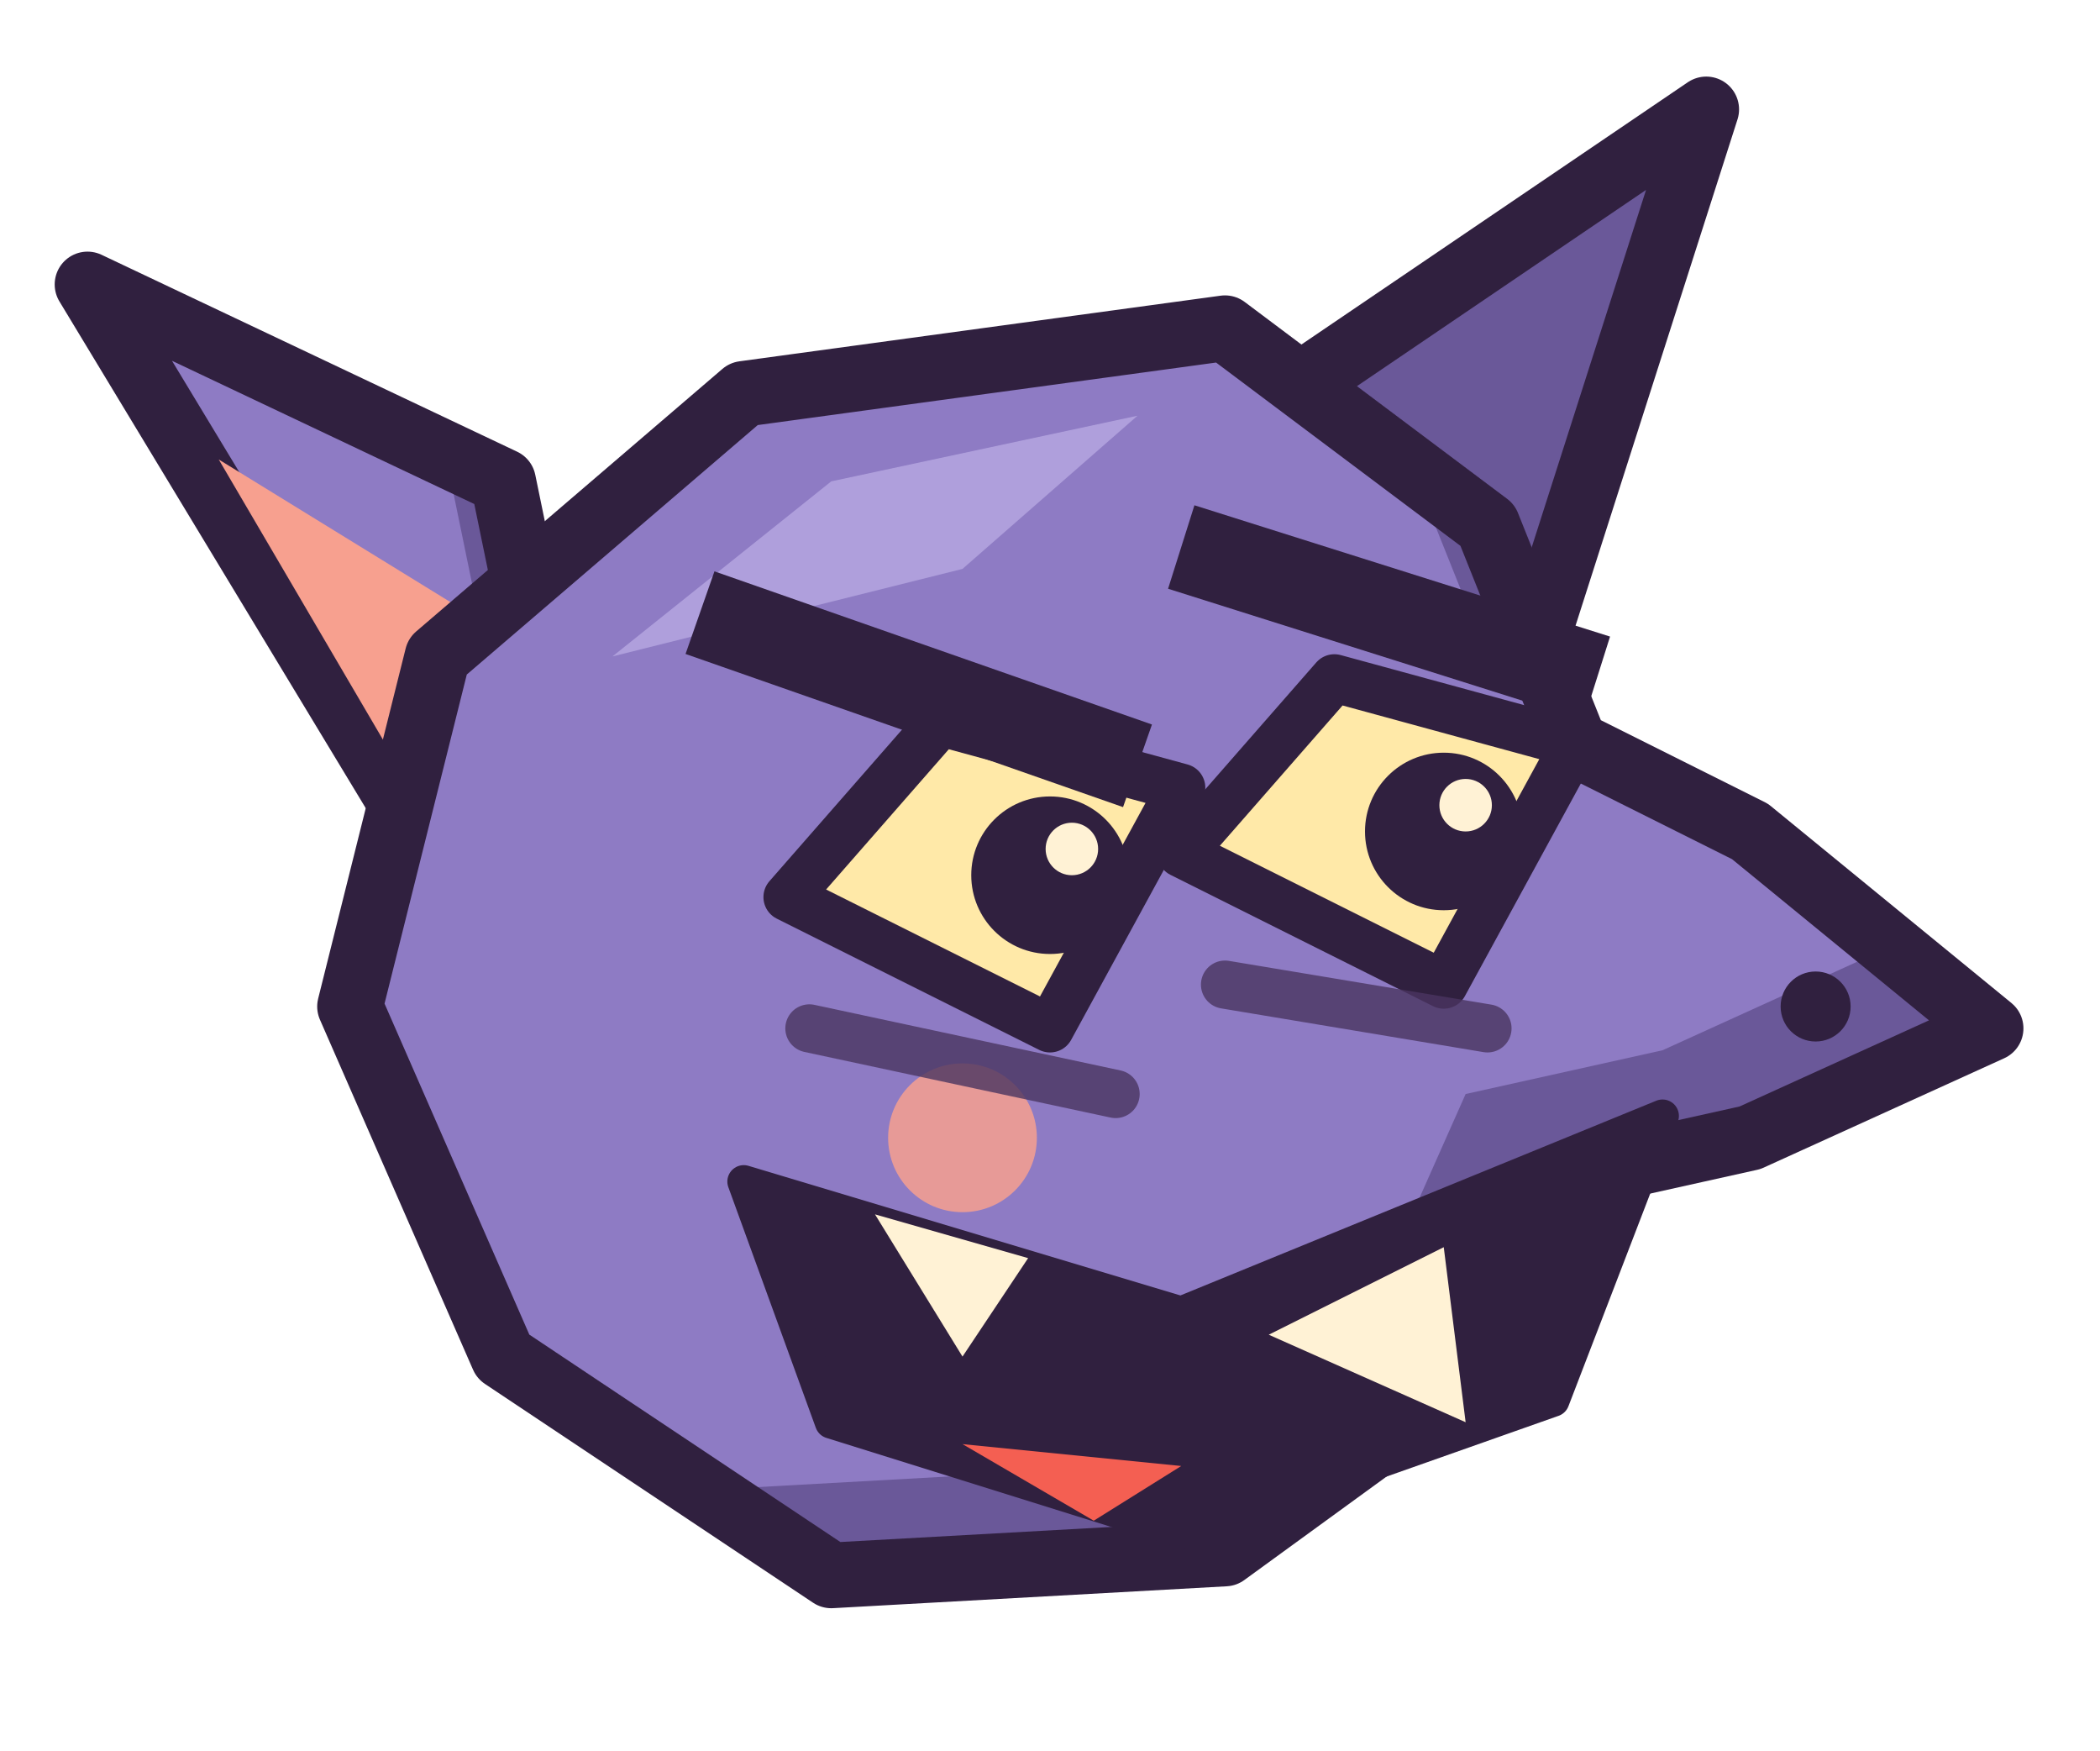
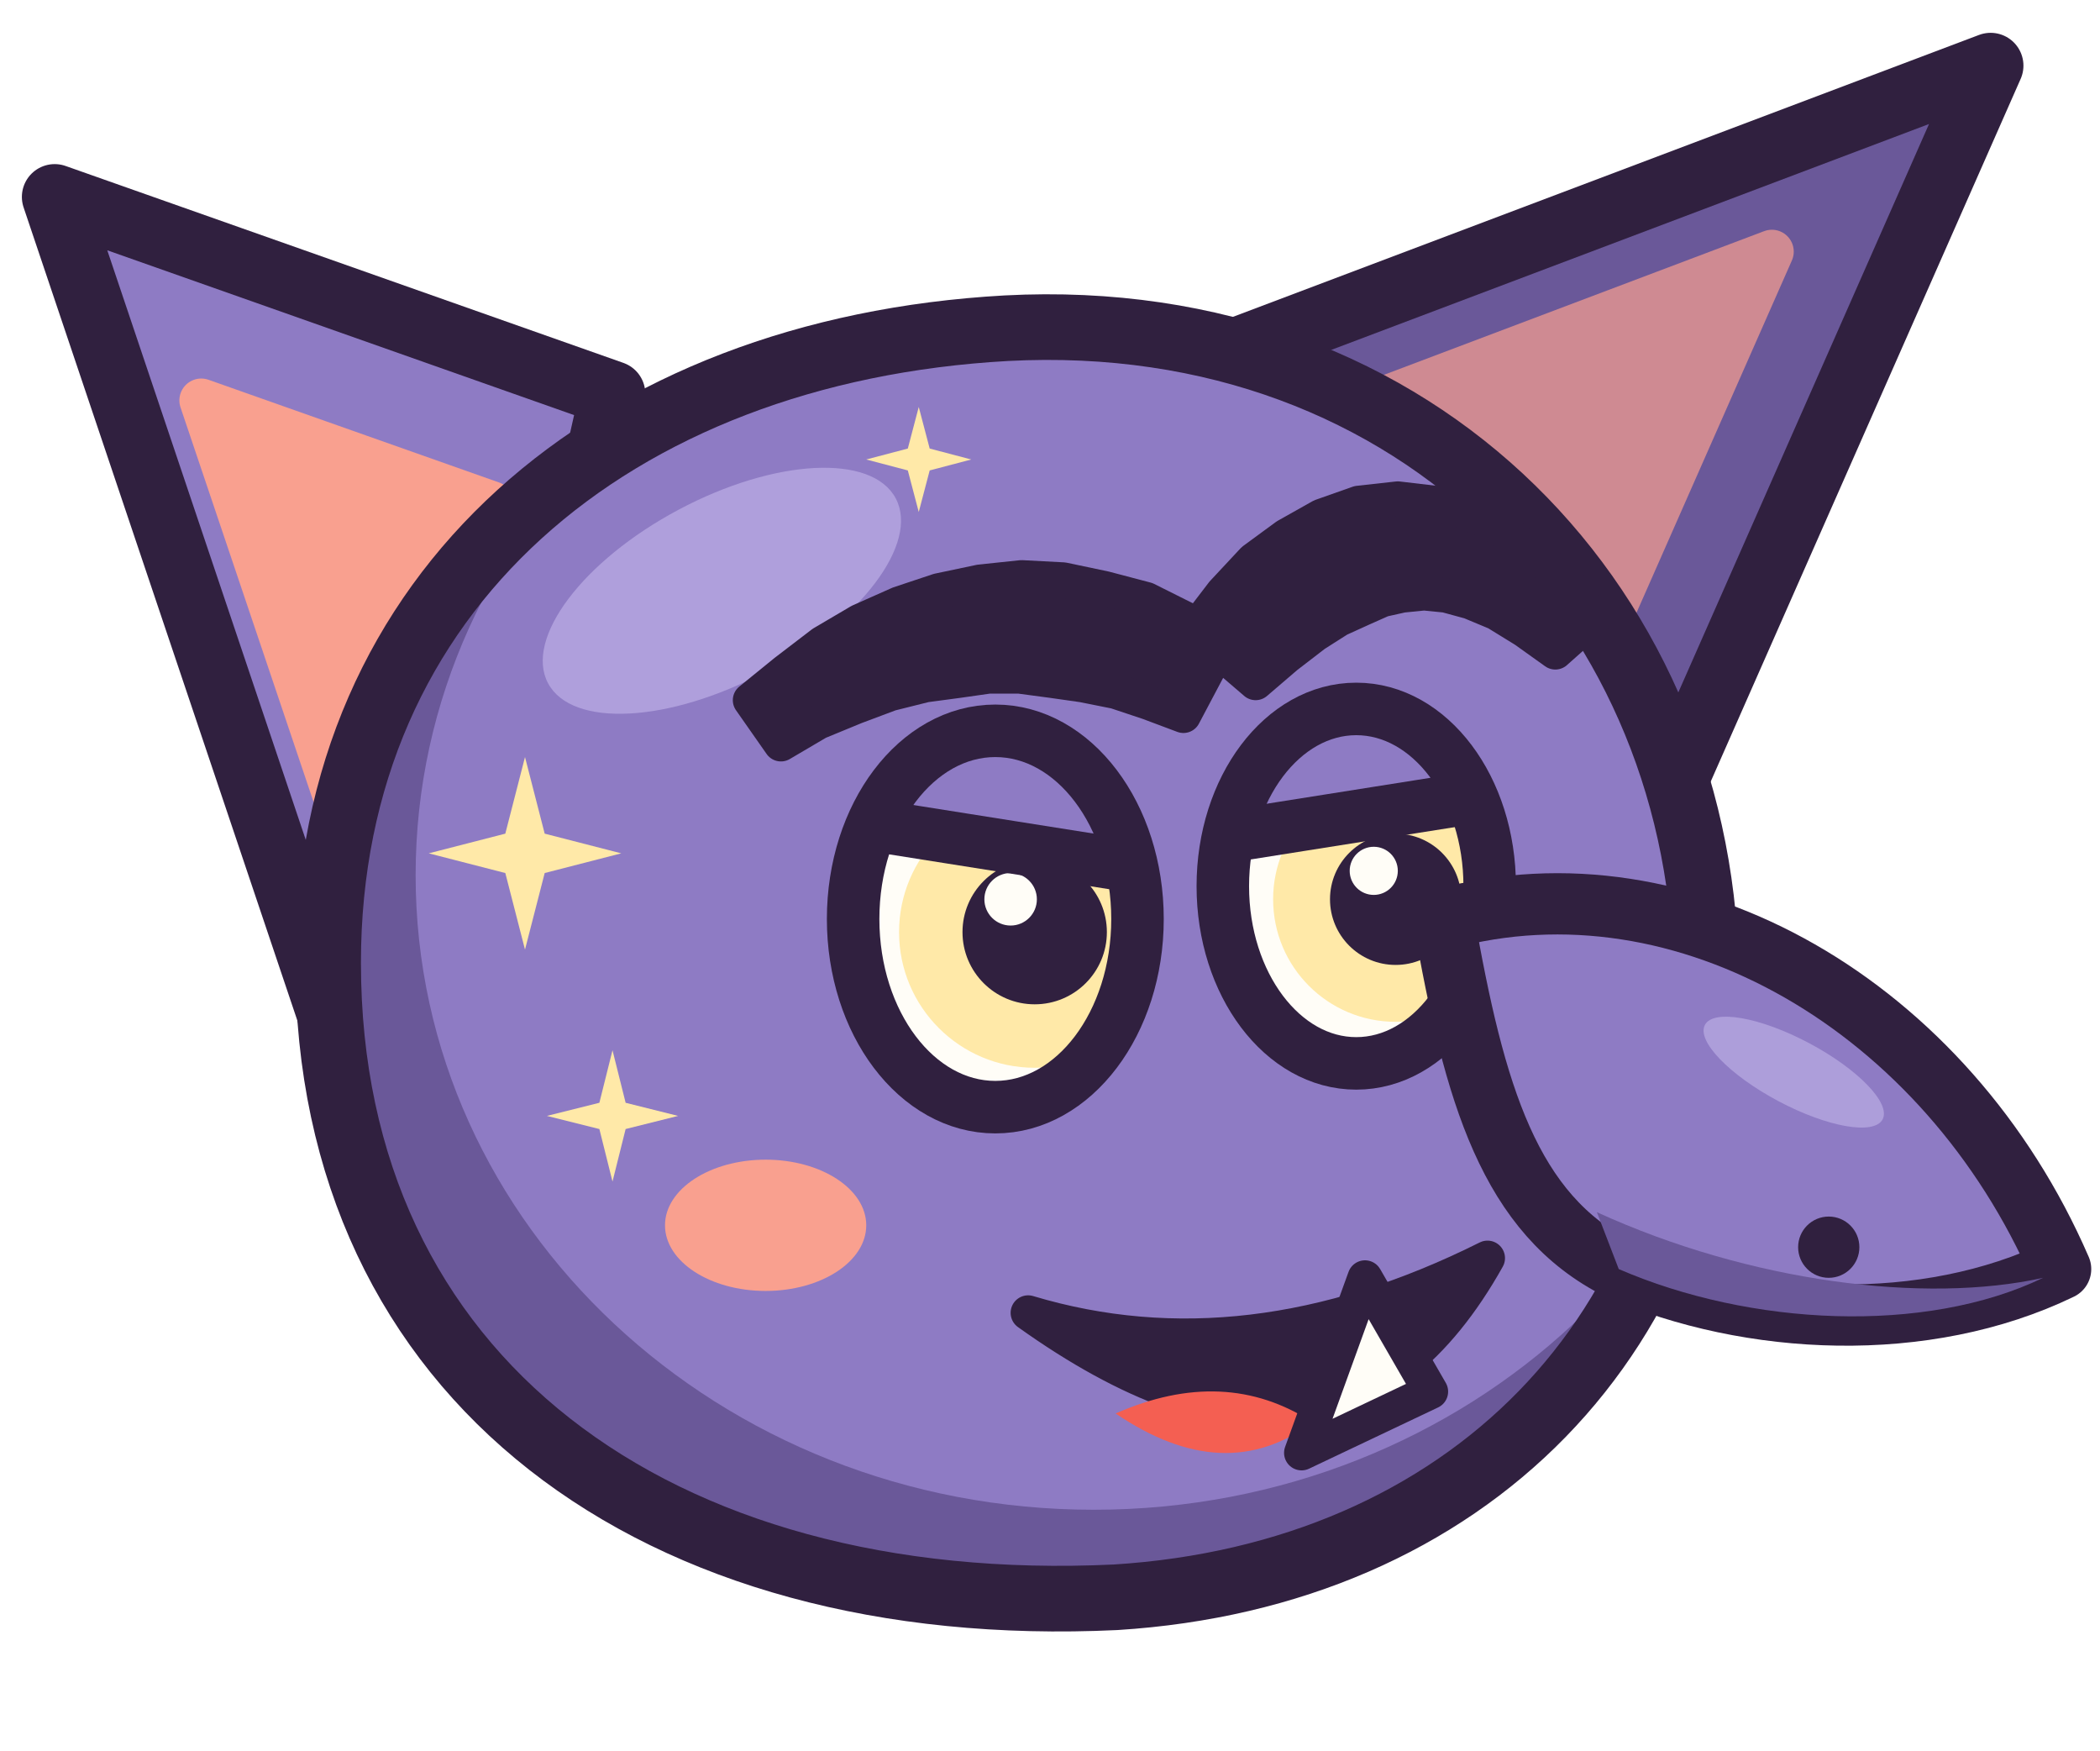
<svg xmlns="http://www.w3.org/2000/svg" width="96" height="80" viewBox="0 0 96 80">
-   <path d="M50 24L70 30L78 5Z" fill="#6A5899" stroke="#30203F" stroke-width="3" stroke-linejoin="round" />
-   <g>
-     <clipPath id="c1">
-       <path d="M23 22L30 56L4 13Z" />
-     </clipPath>
-     <path d="M23 22L30 56L4 13Z" fill="#6A5899" />
-     <g clip-path="url(#c1)">
-       <path transform="translate(-3 -3)" d="M23 22L30 56L4 13Z" fill="#8E7BC4" />
+   <path d="M46 20L91 3L76 37Z" fill="#6A5899" stroke="#30203F" stroke-width="3" stroke-linejoin="round" />
+   <g opacity=".7">
+     <path d="M58.5 20L81 11.5L73.5 28.5Z" fill="#F9A08F" stroke="#F9A08F" stroke-width="2" stroke-linejoin="round" />
+   </g>
+   <path d="M28 18L2.5 9L19 58Z" fill="#8E7BC4" stroke="#30203F" stroke-width="3" stroke-linejoin="round" />
+   <path d="M22.5 23L9.2 18.3L17.8 43.8Z" fill="#F9A08F" stroke="#F9A08F" stroke-width="2" stroke-linejoin="round" />
+   <clipPath id="c1">
+     <path d="M46 15C65 14 78 28 78 45C78 61 67 72 51 73C30 74 15 63 15 44C15 27 28 16 46 15Z" />
+   </clipPath>
+   <g clip-path="url(#c1)">
+     <rect x="0" y="0" width="96" height="80" fill="#6A5899" />
+     <ellipse cx="50" cy="40" rx="31" ry="29" fill="#8E7BC4" />
+     <ellipse cx="33" cy="27" rx="9" ry="4.2" fill="#B5A6E0" opacity=".85" transform="rotate(-28 33 27)" />
+     <ellipse cx="35" cy="56" rx="4.6" ry="3" fill="#F9A08F" />
+   </g>
+   <path d="M46 15C65 14 78 28 78 45C78 61 67 72 51 73C30 74 15 63 15 44C15 27 28 16 46 15Z" fill="none" stroke="#30203F" stroke-width="3" stroke-linecap="round" stroke-linejoin="round" />
+   <clipPath id="c2">
+     <ellipse cx="45.5" cy="42" rx="6.5" ry="8.6" />
+   </clipPath>
+   <ellipse cx="45.5" cy="42" rx="6.5" ry="8.6" fill="#FFFDF7" />
+   <g clip-path="url(#c2)">
+     <circle cx="47.3" cy="42.6" r="6.2" fill="#FFE9A8" />
+     <circle cx="47.3" cy="42.6" r="3.3" fill="#30203F" />
+     <circle cx="46.2" cy="41.1" r="1.2" fill="#FFFDF7" />
+     <g transform="rotate(9 45.5 38.6)">
+       <rect x="32.5" y="16.2" width="26" height="22.4" fill="#8E7BC4" />
+       <path d="M32.5 38.6L58.5 38.6" fill="none" stroke="#30203F" stroke-width="2.4" stroke-linecap="round" stroke-linejoin="round" />
    </g>
-     <path d="M23 22L30 56L4 13Z" fill="none" stroke="#30203F" stroke-width="3" stroke-linejoin="round" />
  </g>
-   <path d="M23 29L27 50L10 21Z" fill="#F7A08F" />
-   <g>
-     <clipPath id="c2">
-       <path d="M20 30L34 18L56 15L68 24L72 34L80 38L91 47L80 52L71 54L67 63L56 71L38 72L23 62L16 46Z" />
-     </clipPath>
-     <path d="M20 30L34 18L56 15L68 24L72 34L80 38L91 47L80 52L71 54L67 63L56 71L38 72L23 62L16 46Z" fill="#6A5899" />
-     <g clip-path="url(#c2)">
-       <path transform="translate(-4 -4)" d="M20 30L34 18L56 15L68 24L72 34L80 38L91 47L80 52L71 54L67 63L56 71L38 72L23 62L16 46Z" fill="#8E7BC4" />
+   <ellipse cx="45.5" cy="42" rx="6.5" ry="8.6" fill="none" stroke="#30203F" stroke-width="2.4" />
+   <clipPath id="c3">
+     <ellipse cx="62" cy="40.5" rx="6.1" ry="8.1" />
+   </clipPath>
+   <ellipse cx="62" cy="40.5" rx="6.1" ry="8.1" fill="#FFFDF7" />
+   <g clip-path="url(#c3)">
+     <circle cx="63.8" cy="41.1" r="5.6" fill="#FFE9A8" />
+     <circle cx="63.8" cy="41.1" r="3" fill="#30203F" />
+     <circle cx="62.8" cy="39.8" r="1.1" fill="#FFFDF7" />
+     <g transform="rotate(-9 62 37.3)">
+       <rect x="49.8" y="16.2" width="24.4" height="21.1" fill="#8E7BC4" />
+       <path d="M49.8 37.3L74.2 37.3" fill="none" stroke="#30203F" stroke-width="2.4" stroke-linecap="round" stroke-linejoin="round" />
    </g>
-     <path d="M20 30L34 18L56 15L68 24L72 34L80 38L91 47L80 52L71 54L67 63L56 71L38 72L23 62L16 46Z" fill="none" stroke="#30203F" stroke-width="3" stroke-linejoin="round" />
  </g>
-   <path d="M28 30L38 22L52 19L44 26Z" fill="#B5A6E0" opacity=".85" />
-   <circle cx="83" cy="46" r="1.6" fill="#30203F" />
-   <circle cx="44" cy="52" r="3.4" fill="#F7A08F" opacity=".85" />
-   <path d="M36 41L43 33L54 36L48 47Z" fill="#FFE9A8" stroke="#30203F" stroke-width="2.2" stroke-linejoin="round" />
-   <circle cx="48" cy="40" r="3.6" fill="#30203F" />
-   <circle cx="49" cy="38.8" r="1.2" fill="#FFF2D5" />
-   <path d="M54 39L61 31L72 34L66 45Z" fill="#FFE9A8" stroke="#30203F" stroke-width="2.2" stroke-linejoin="round" />
-   <circle cx="66" cy="38" r="3.6" fill="#30203F" />
-   <circle cx="67" cy="36.8" r="1.2" fill="#FFF2D5" />
-   <path d="M32 28L52 35" fill="none" stroke="#30203F" stroke-width="4" stroke-linecap="butt" stroke-linejoin="round" />
-   <path d="M54 25L73 31" fill="none" stroke="#30203F" stroke-width="4" stroke-linecap="butt" stroke-linejoin="round" />
-   <path d="M34 54L54 60L76 51L71 64L54 70L38 65Z" fill="#30203F" stroke="#30203F" stroke-width="1.5" stroke-linejoin="round" />
-   <path d="M40 55.5L47 57.5L44 62Z" fill="#FFF2D5" />
-   <path d="M58 61L66 57L67 65Z" fill="#FFF2D5" />
-   <path d="M44 66L54 67L50 69.5Z" fill="#F45F52" />
-   <path d="M37 47L51 50" fill="none" stroke="#4A3560" stroke-width="2.2" stroke-linecap="round" stroke-linejoin="round" opacity=".8" />
-   <path d="M56 45L68 47" fill="none" stroke="#4A3560" stroke-width="2.2" stroke-linecap="round" stroke-linejoin="round" opacity=".8" />
+   <ellipse cx="62" cy="40.5" rx="6.1" ry="8.1" fill="none" stroke="#30203F" stroke-width="2.4" />
+   <path d="M35.7 34L37.4 33L39.1 32.3L40.7 31.7L42.3 31.3L43.8 31.1L45.2 30.9L46.6 30.9L48.1 31.1L49.5 31.3L51 31.6L52.5 32.1L54.1 32.7L55.9 29.3L54.2 28.3L52.4 27.4L50.5 26.9L48.6 26.5L46.7 26.4L44.8 26.6L42.9 27L41.1 27.6L39.3 28.4L37.6 29.4L35.9 30.7L34.3 32Z" fill="#30203F" stroke="#30203F" stroke-width="1.6" stroke-linejoin="round" />
+   <path d="M57.4 31.2L58.8 30L60.1 29L61.2 28.3L62.3 27.8L63.2 27.4L64.1 27.2L65.1 27.1L66.1 27.2L67.2 27.5L68.4 28L69.7 28.8L71.1 29.8L72.9 28.2L71.6 26.6L70.2 25.3L68.8 24.3L67.3 23.5L65.6 23L63.9 22.8L62.1 23L60.4 23.6L58.8 24.5L57.3 25.6L55.9 27.1L54.6 28.8Z" fill="#30203F" stroke="#30203F" stroke-width="1.6" stroke-linejoin="round" />
+   <path d="M47 60Q57 63 68 57.5Q61 70 47 60Z" fill="#30203F" stroke="#30203F" stroke-width="1.6" stroke-linejoin="round" />
+   <path d="M51 64.6Q56 62.4 60 65Q56 68 51 64.6Z" fill="#F45F52" />
+   <path d="M59.5 66.4L62.4 58.4L65.4 63.6Z" fill="#FFFDF7" stroke="#30203F" stroke-width="1.6" stroke-linejoin="round" />
+   <path d="M66 42C77 39 89 46 94.2 58C88 61 80 60.6 74 58C69 55.5 67.4 50 66 42Z" fill="#8E7BC4" stroke="#30203F" stroke-width="2.8" stroke-linejoin="round" />
+   <path d="M74 58C80 60.6 88 61 93.4 58.4C88 59.6 80 58.6 73 55.4Z" fill="#6A5899" />
+   <ellipse cx="82" cy="49" rx="4.6" ry="1.5" fill="#B5A6E0" opacity=".8" transform="rotate(28 82 49)" />
+   <circle cx="83.6" cy="57" r="1.4" fill="#30203F" />
+   <path d="M24 34.6L24.9 38.1L28.4 39L24.9 39.9L24 43.4L23.1 39.9L19.6 39L23.1 38.1Z" fill="#FFE9A8" />
+   <path d="M28 48L28.6 50.4L31 51L28.6 51.6L28 54L27.4 51.6L25 51L27.4 50.4Z" fill="#FFE9A8" />
+   <path d="M42 18.6L42.5 20.5L44.4 21L42.5 21.5L42 23.4L41.5 21.5L39.6 21L41.5 20.5Z" fill="#FFE9A8" />
</svg>
